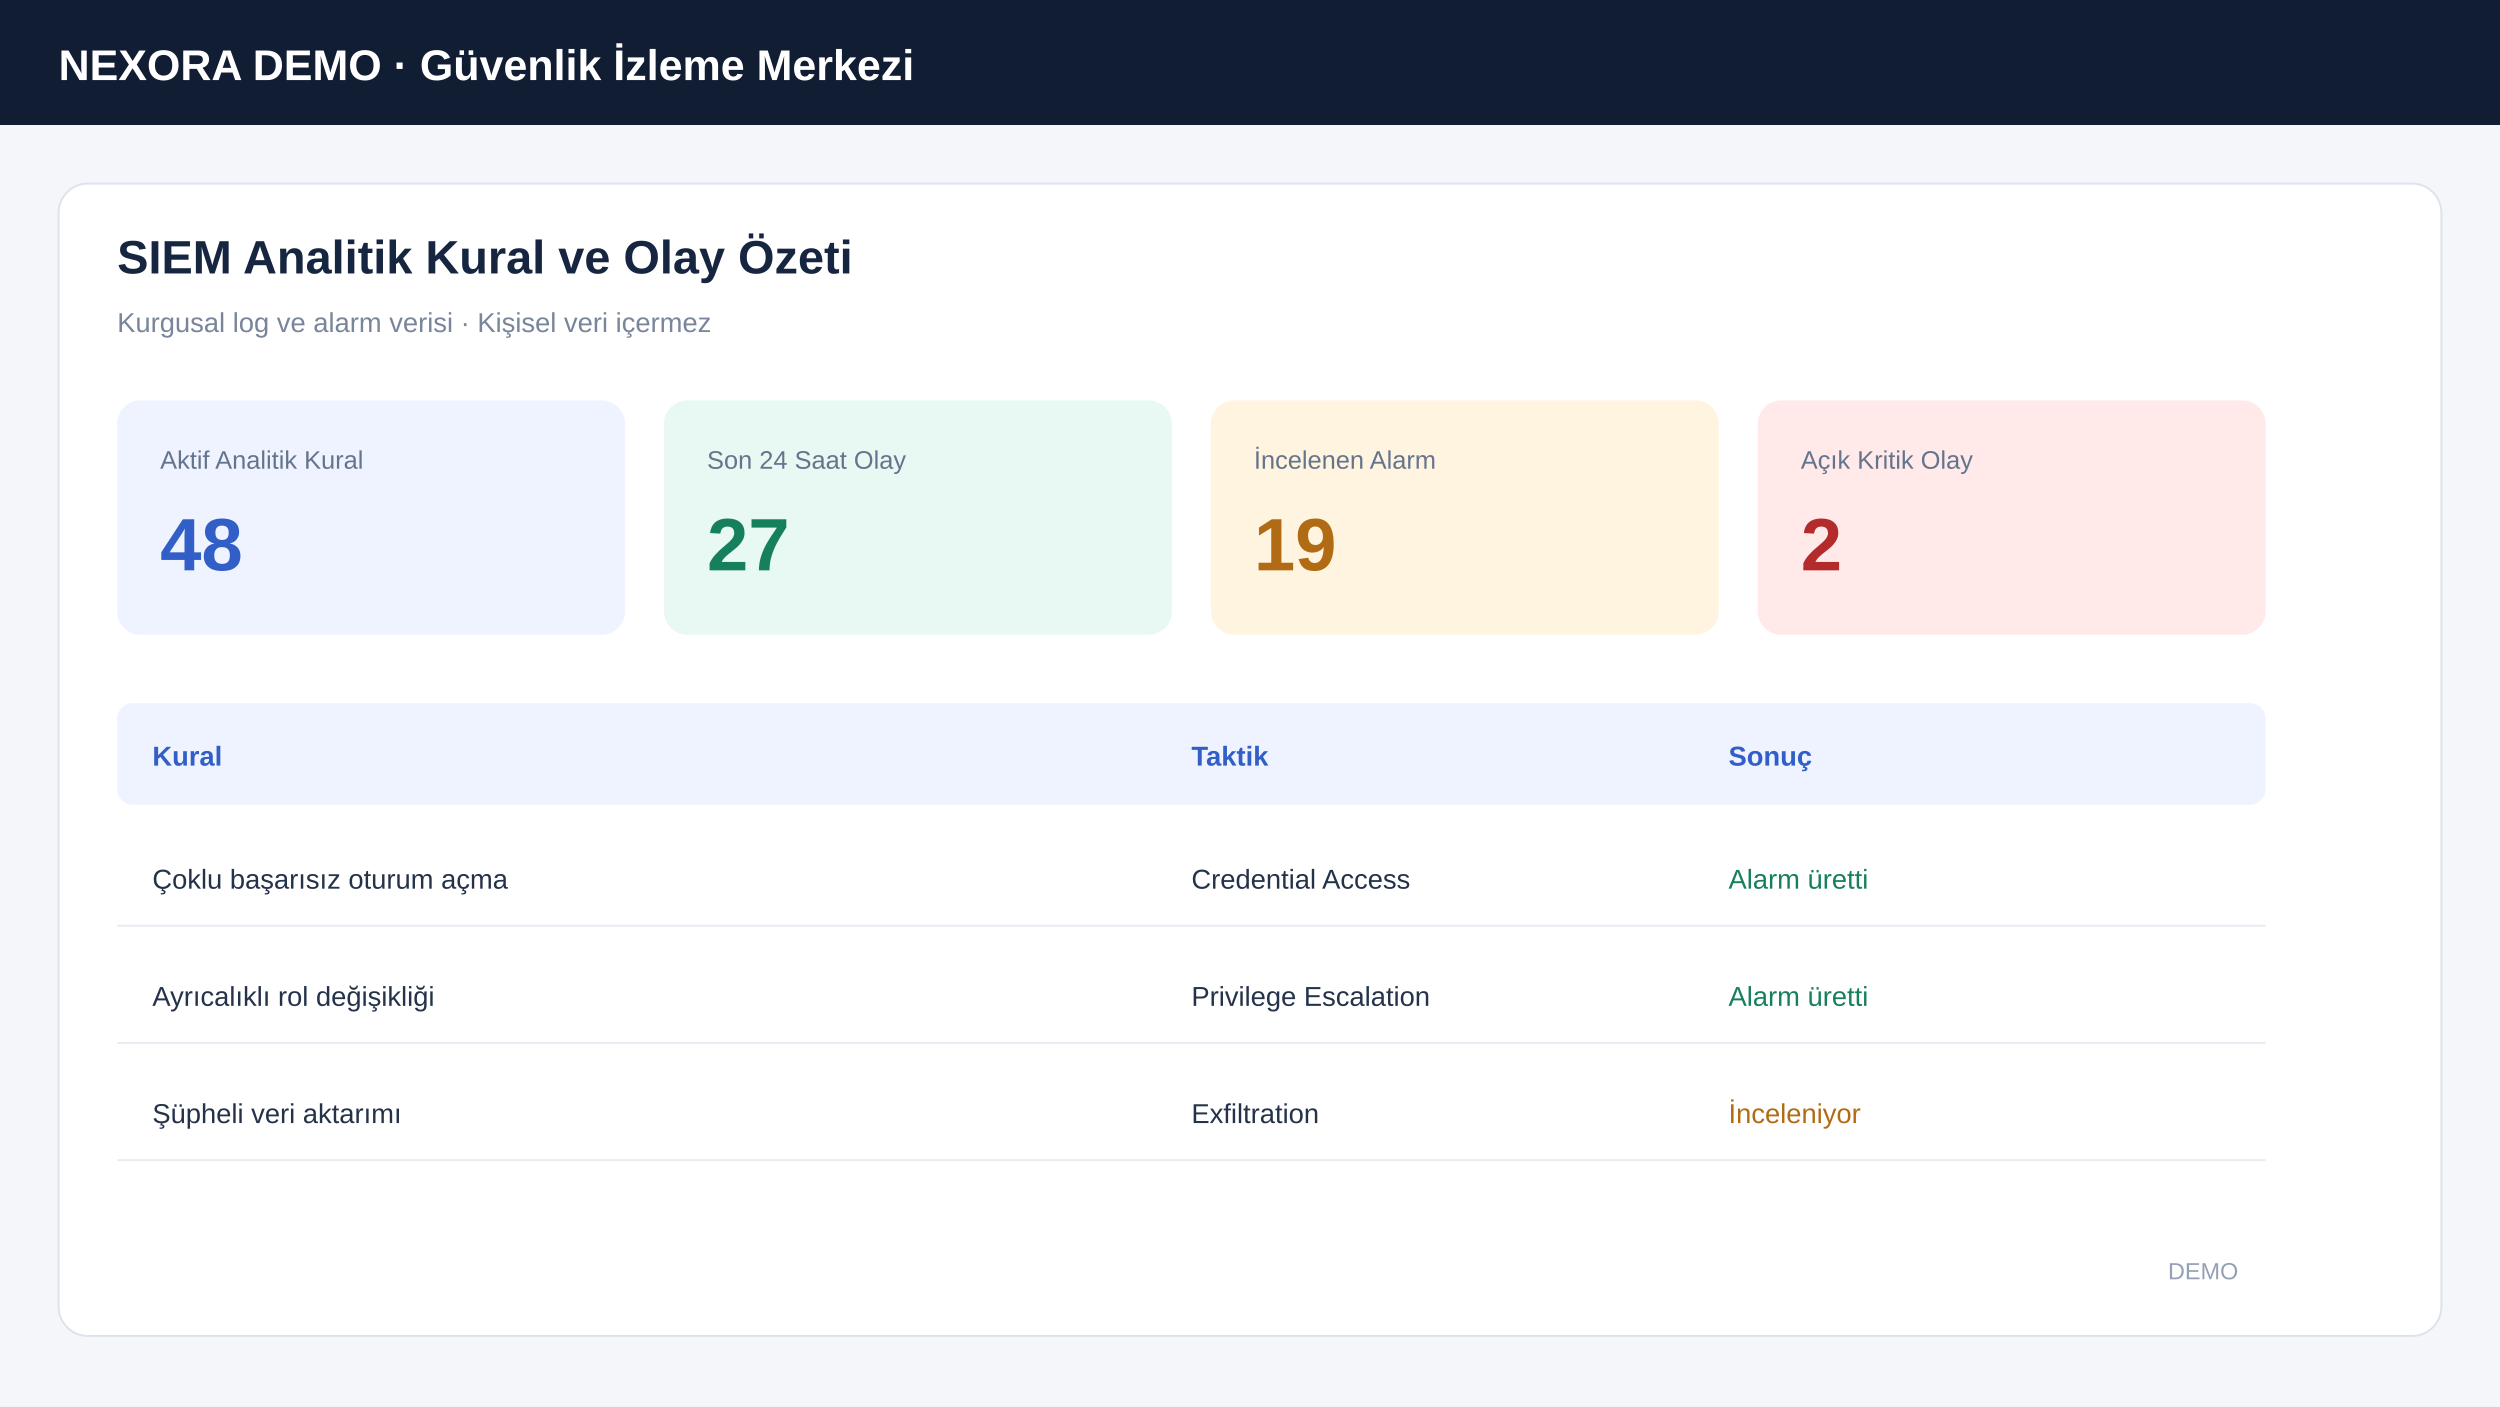
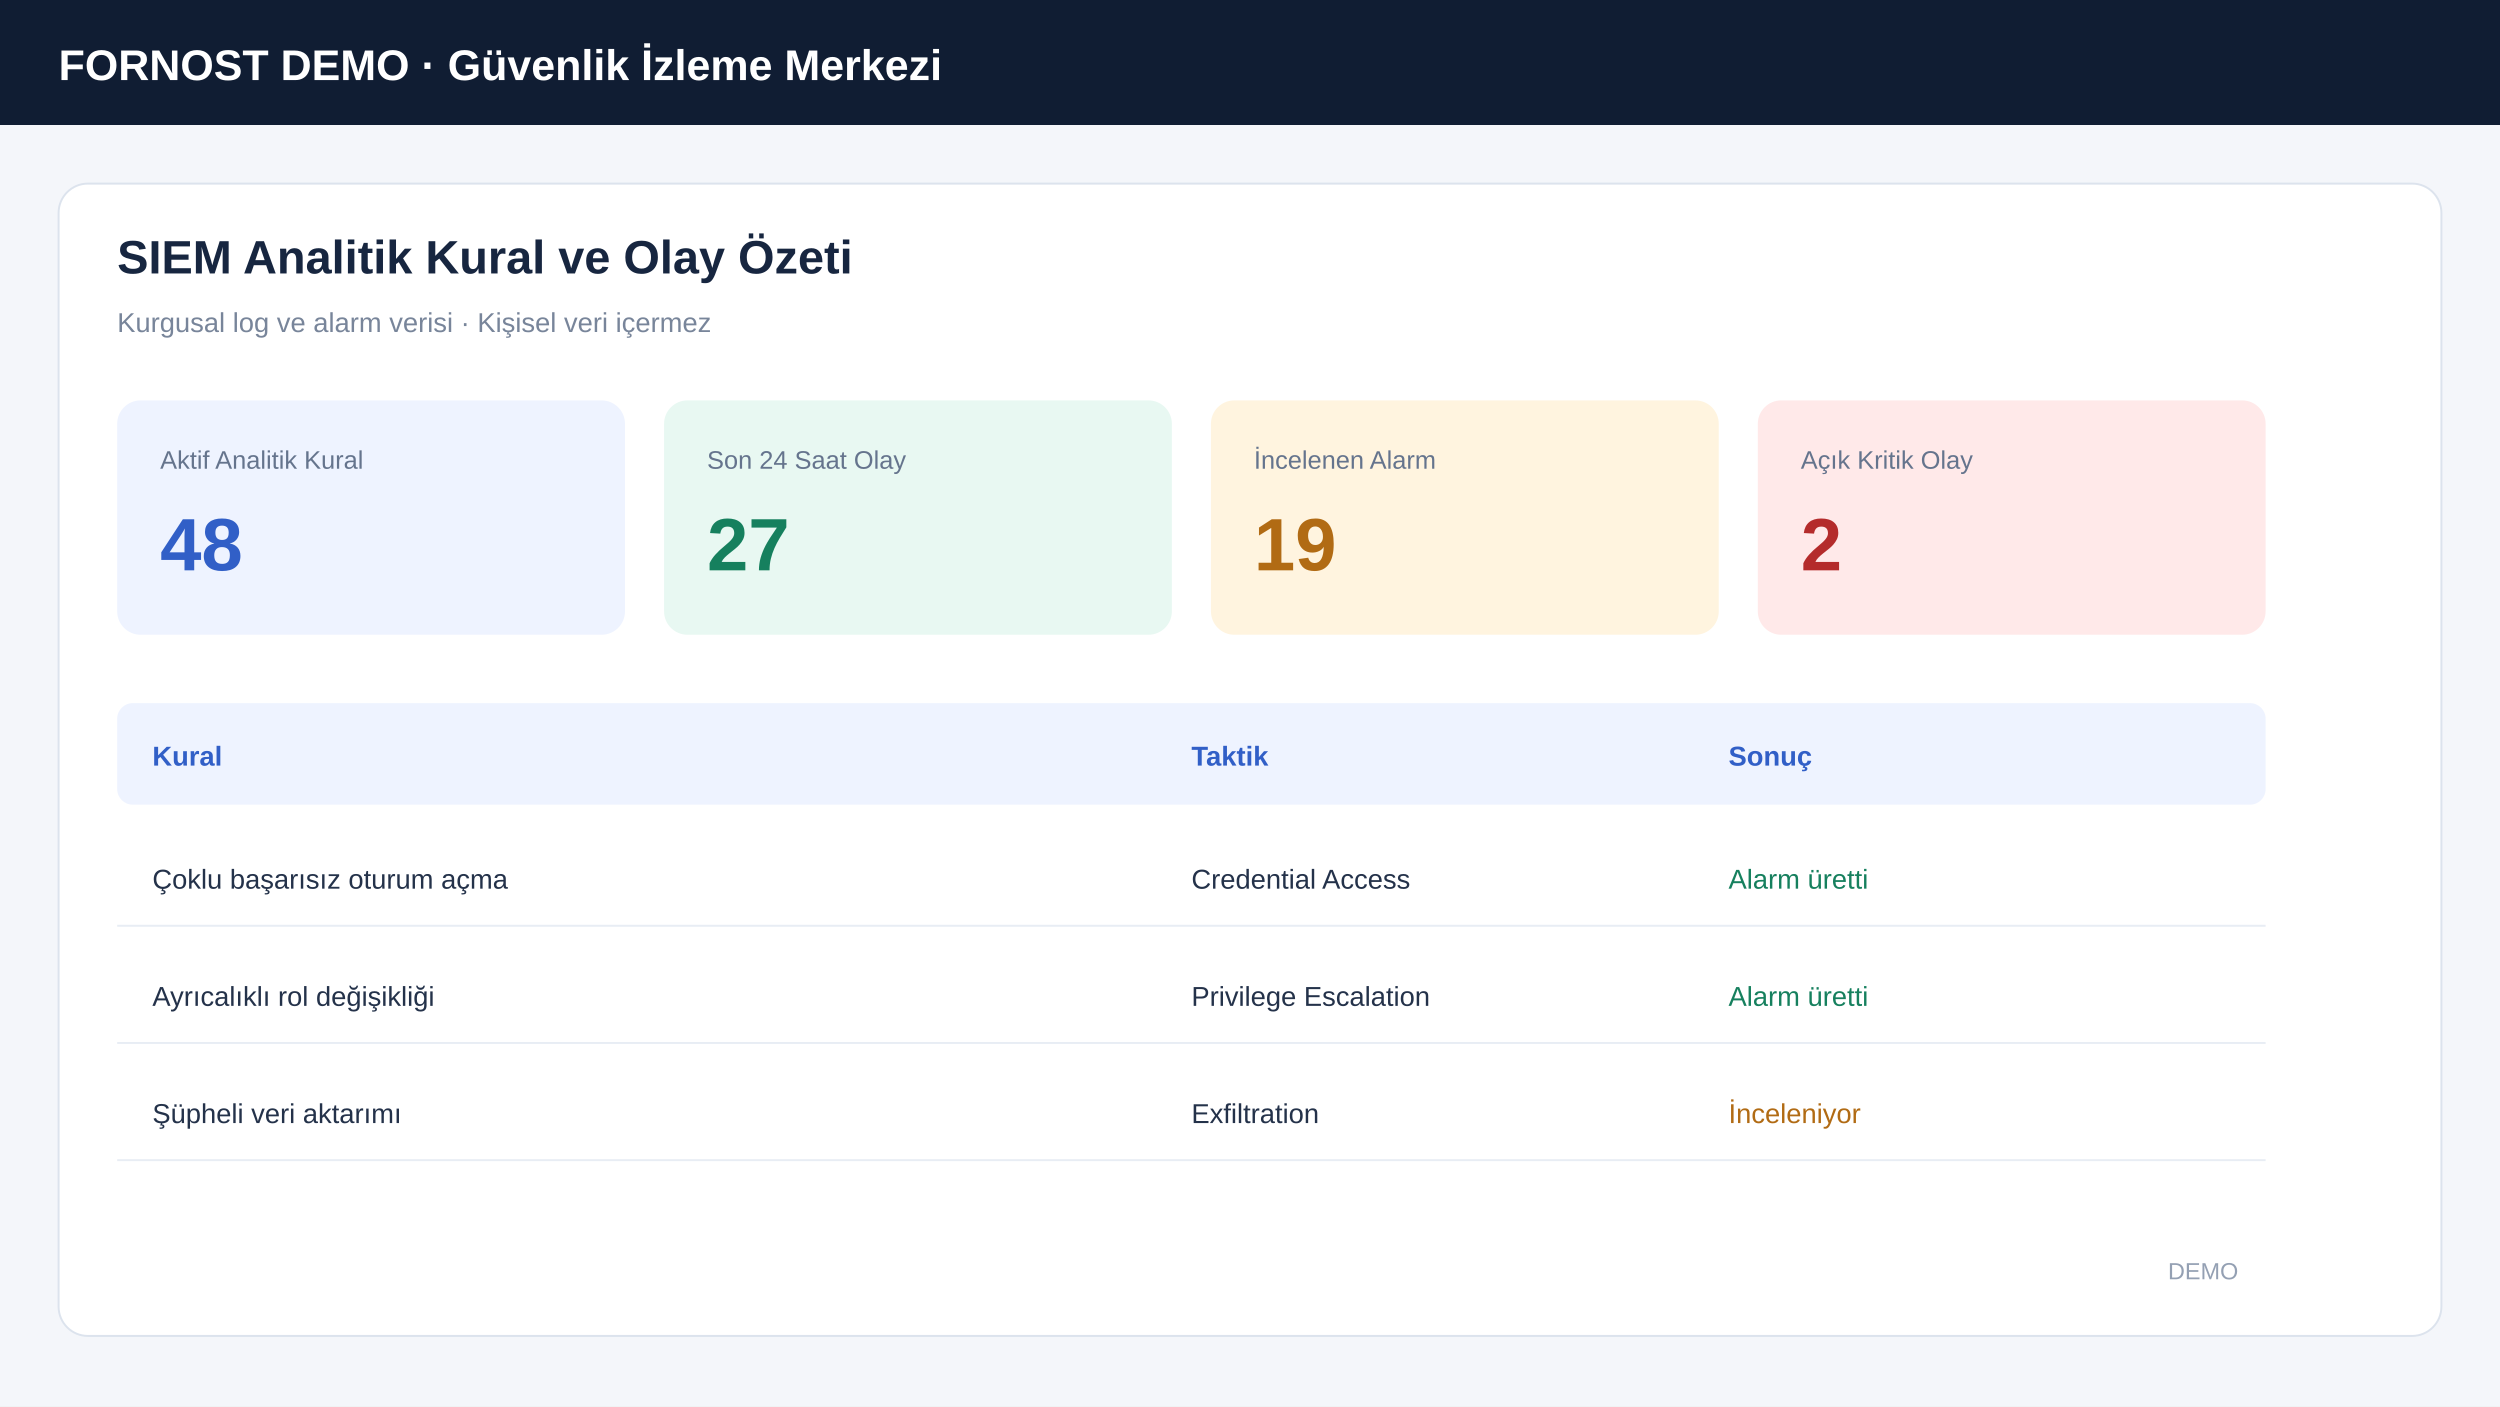
<svg xmlns="http://www.w3.org/2000/svg" width="1280" height="720">
  <rect width="1280" height="720" fill="#f4f6fa" />
  <rect width="1280" height="64" fill="#101d33" />
-   <text x="30" y="41" fill="#fff" font-family="Arial" font-size="22" font-weight="700">NEXORA DEMO · Güvenlik İzleme Merkezi</text>
+   <text x="30" y="41" fill="#fff" font-family="Arial" font-size="22" font-weight="700">FORNOST DEMO · Güvenlik İzleme Merkezi</text>
  <rect x="30" y="94" width="1220" height="590" rx="15" fill="#fff" stroke="#dce3ed" />
  <text x="60" y="140" font-family="Arial" font-size="24" font-weight="700" fill="#172640">SIEM Analitik Kural ve Olay Özeti</text>
  <text x="60" y="170" font-family="Arial" font-size="14" fill="#78859a">Kurgusal log ve alarm verisi · Kişisel veri içermez</text>
  <g font-family="Arial">
    <rect x="60" y="205" width="260" height="120" rx="12" fill="#eef3ff" />
    <text x="82" y="240" fill="#65748d" font-size="13">Aktif Analitik Kural</text>
    <text x="82" y="292" fill="#315fc7" font-size="38" font-weight="700">48</text>
    <rect x="340" y="205" width="260" height="120" rx="12" fill="#e8f8f2" />
    <text x="362" y="240" fill="#65748d" font-size="13">Son 24 Saat Olay</text>
    <text x="362" y="292" fill="#16805e" font-size="38" font-weight="700">27</text>
    <rect x="620" y="205" width="260" height="120" rx="12" fill="#fff4df" />
    <text x="642" y="240" fill="#65748d" font-size="13">İncelenen Alarm</text>
    <text x="642" y="292" fill="#b16b14" font-size="38" font-weight="700">19</text>
    <rect x="900" y="205" width="260" height="120" rx="12" fill="#ffe9e9" />
    <text x="922" y="240" fill="#65748d" font-size="13">Açık Kritik Olay</text>
    <text x="922" y="292" fill="#b42b2b" font-size="38" font-weight="700">2</text>
  </g>
  <rect x="60" y="360" width="1100" height="52" rx="8" fill="#eef3ff" />
  <g font-family="Arial" font-size="14">
    <text x="78" y="392" fill="#315fc7" font-weight="700">Kural</text>
    <text x="610" y="392" fill="#315fc7" font-weight="700">Taktik</text>
    <text x="885" y="392" fill="#315fc7" font-weight="700">Sonuç</text>
    <text x="78" y="455" fill="#24324a">Çoklu başarısız oturum açma</text>
    <text x="610" y="455" fill="#24324a">Credential Access</text>
    <text x="885" y="455" fill="#16805e">Alarm üretti</text>
    <text x="78" y="515" fill="#24324a">Ayrıcalıklı rol değişikliği</text>
    <text x="610" y="515" fill="#24324a">Privilege Escalation</text>
    <text x="885" y="515" fill="#16805e">Alarm üretti</text>
    <text x="78" y="575" fill="#24324a">Şüpheli veri aktarımı</text>
    <text x="610" y="575" fill="#24324a">Exfiltration</text>
    <text x="885" y="575" fill="#b16b14">İnceleniyor</text>
  </g>
  <g stroke="#e8edf4">
    <path d="M60 474h1100M60 534h1100M60 594h1100" />
  </g>
  <text x="1110" y="655" fill="#94a0b3" font-family="Arial" font-size="12">DEMO</text>
</svg>
